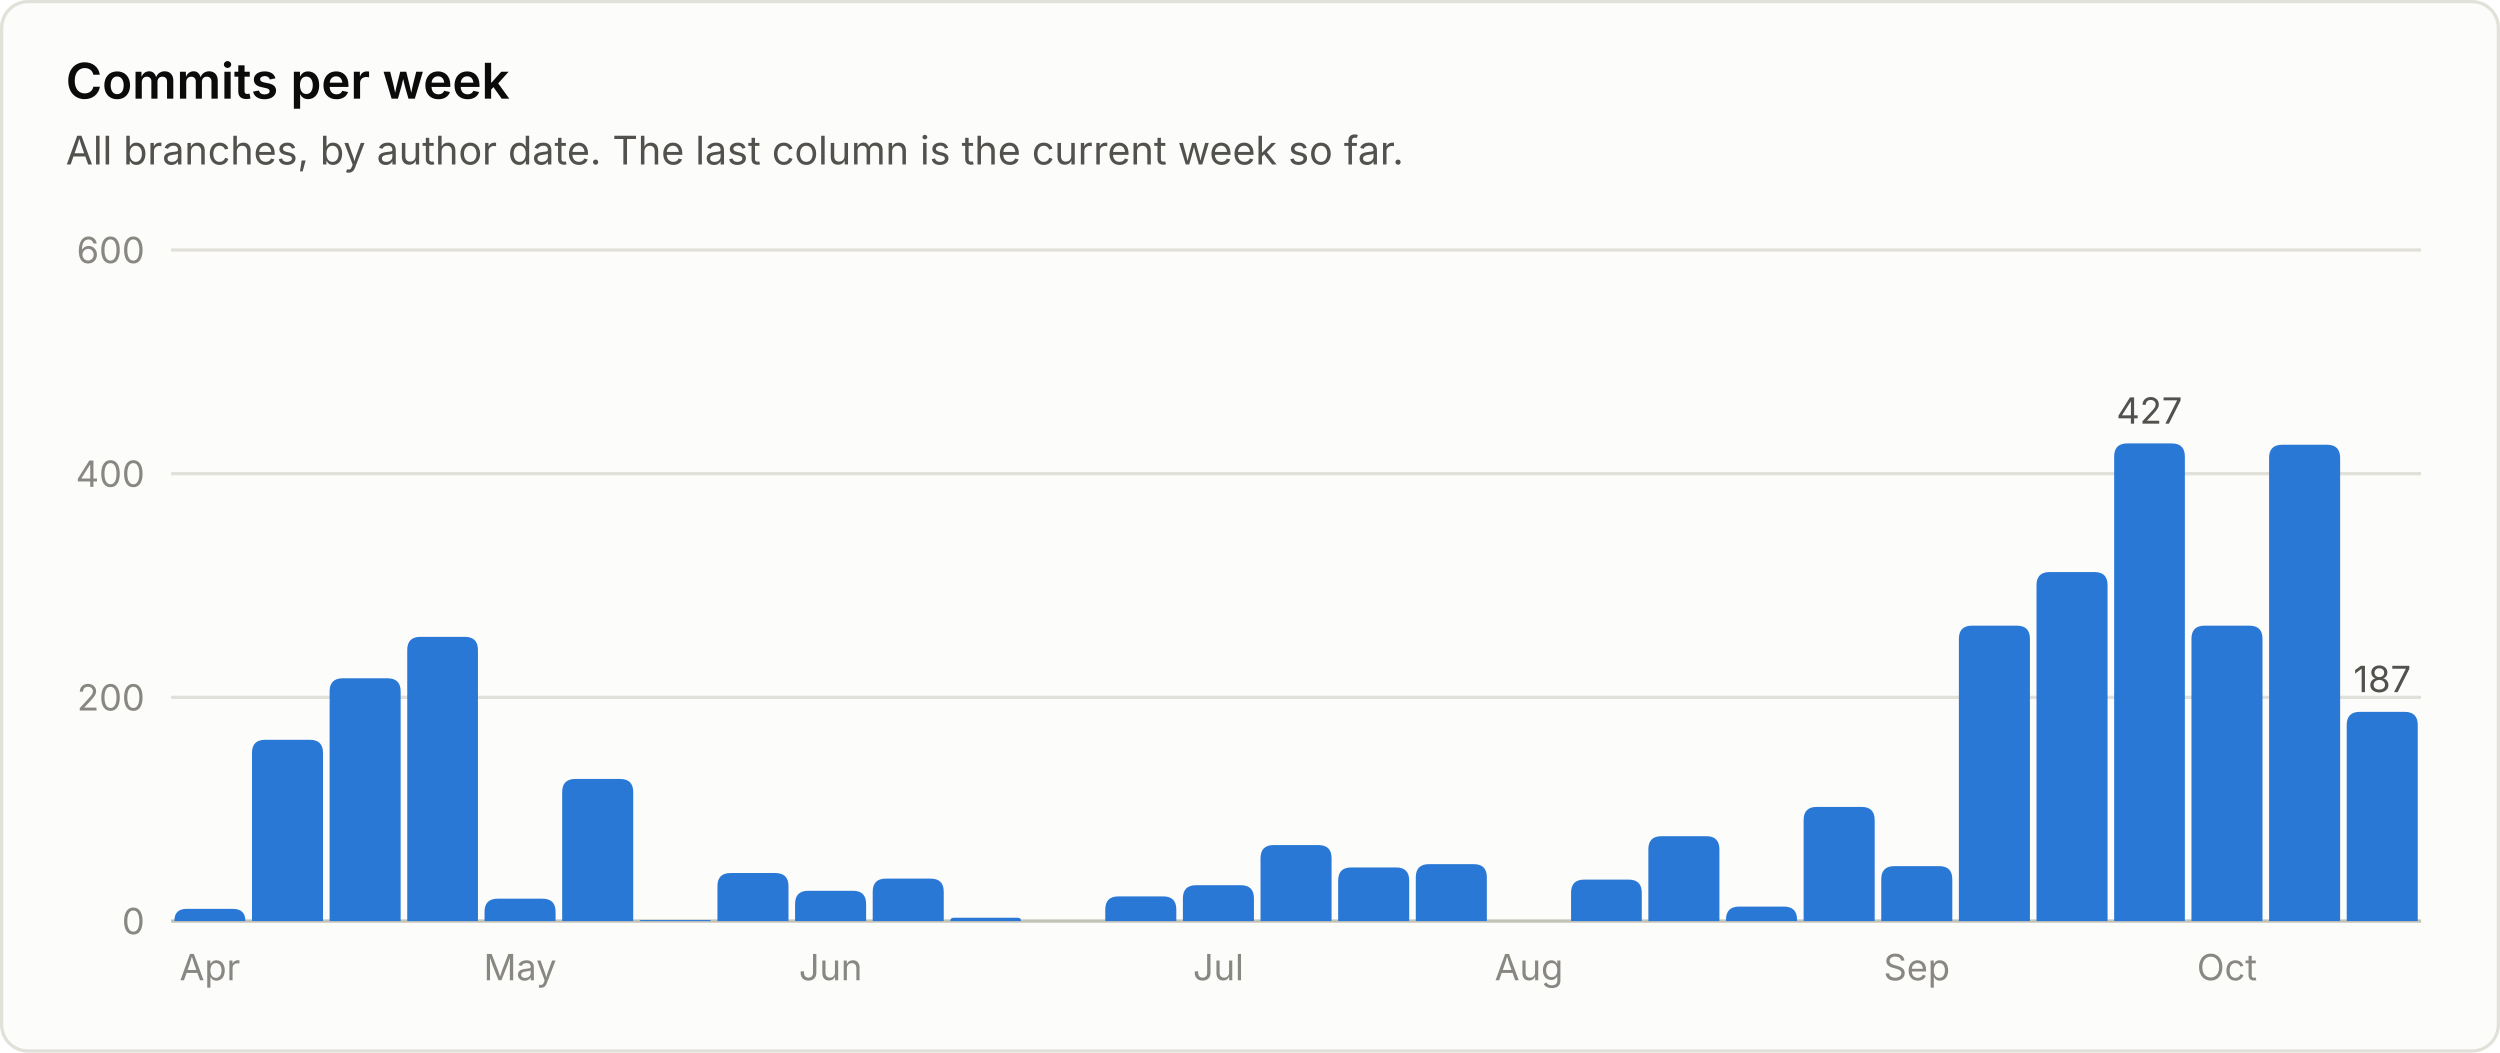
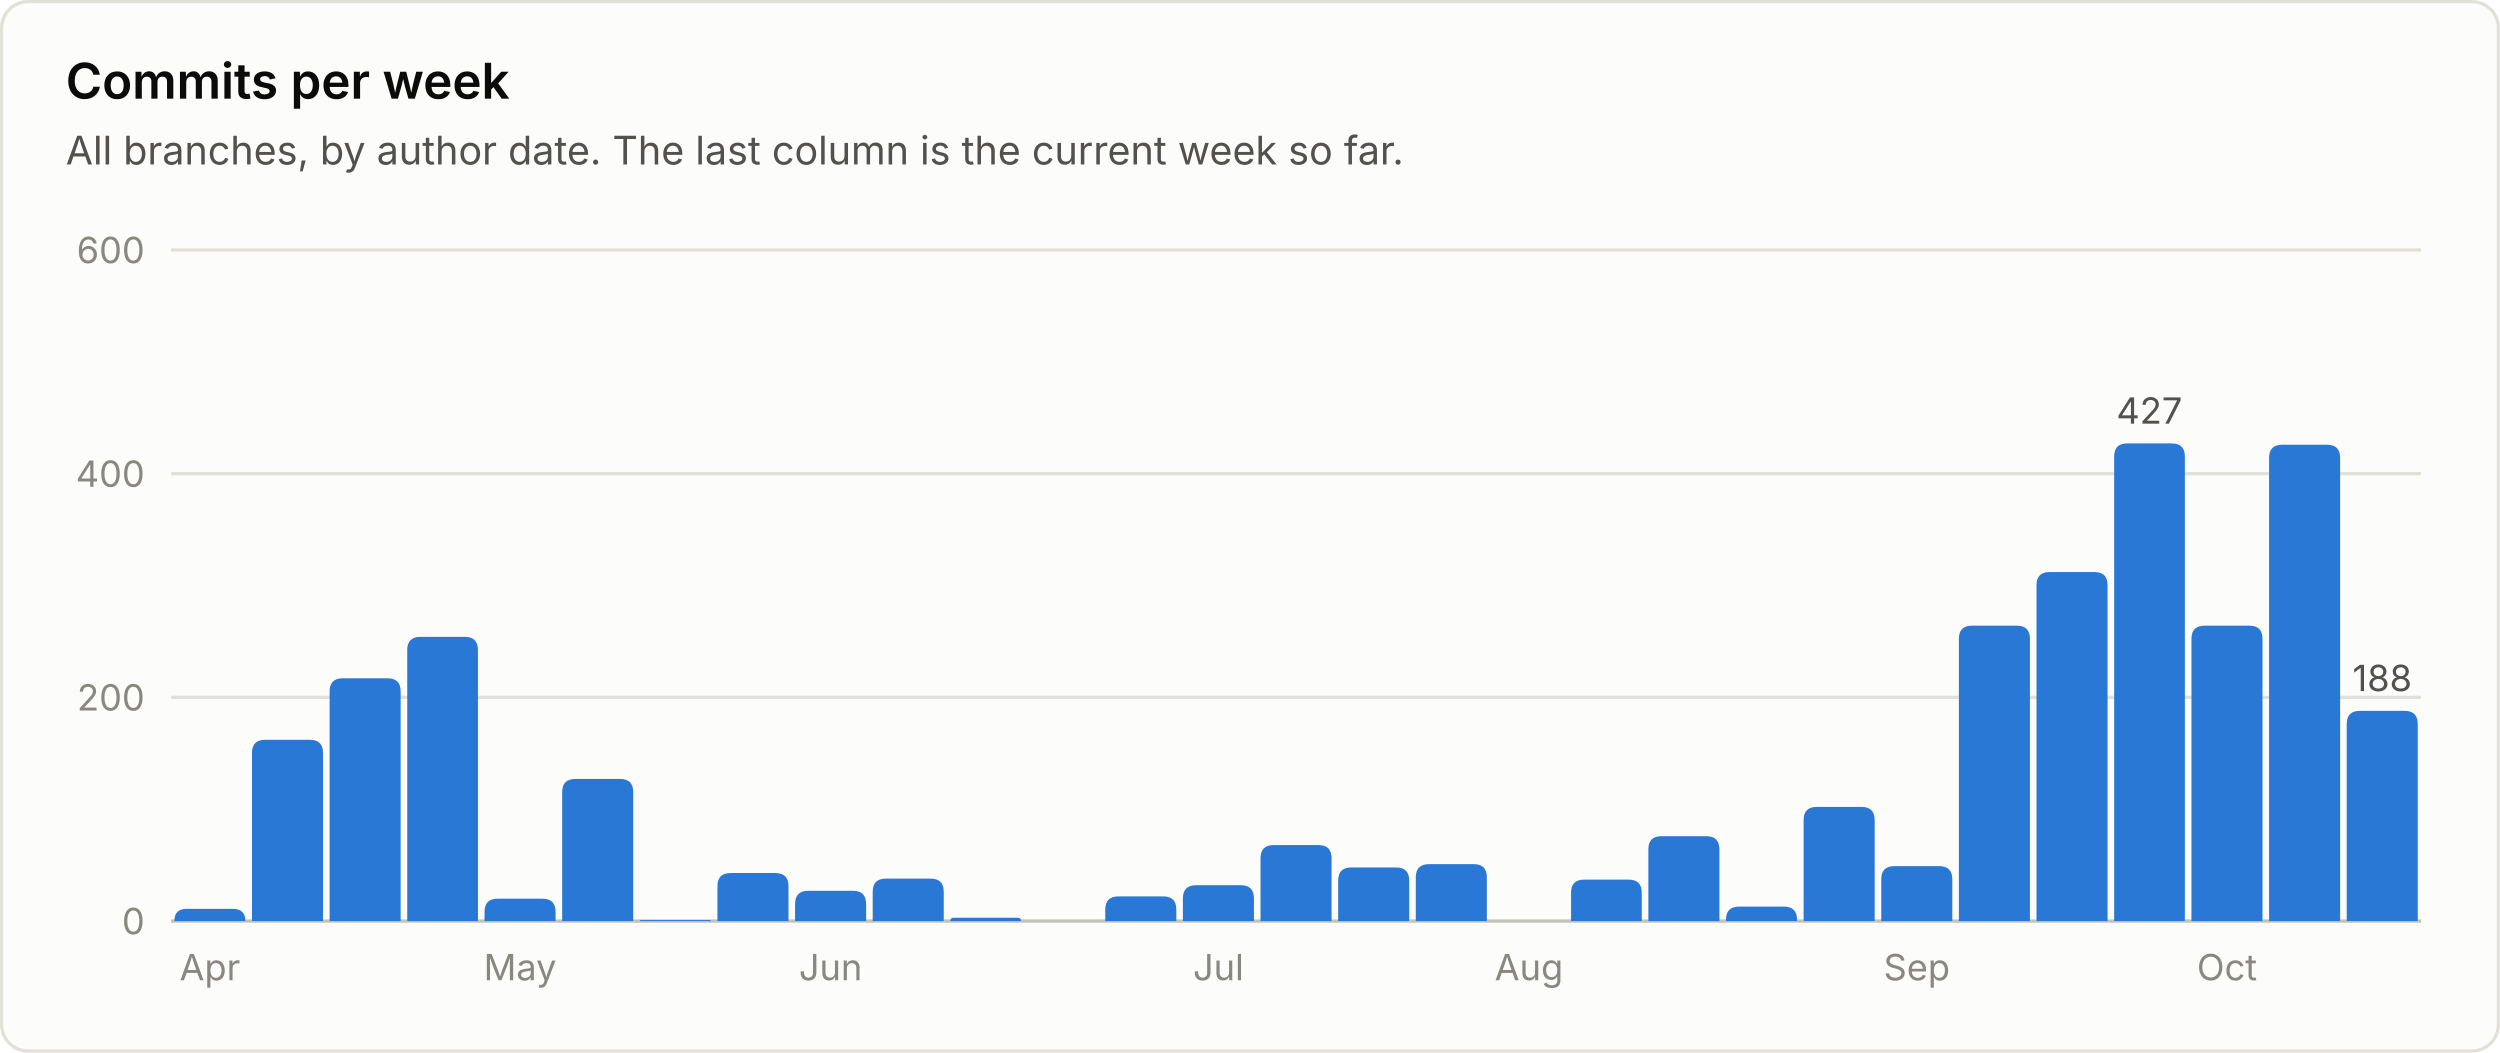
<svg xmlns="http://www.w3.org/2000/svg" viewBox="0 0 760 320" width="760" height="320" role="img" font-family="system-ui, -apple-system, 'Segoe UI', sans-serif">
  <rect x="0.5" y="0.5" width="759" height="319" rx="8" fill="#fcfcfb" stroke="#e1e0d9" />
  <text x="20.0" y="30.0" fill="#0b0b0b" font-size="15" font-weight="600" text-anchor="start">Commits per week</text>
  <text x="20.0" y="50.0" fill="#52514e" font-size="12" font-weight="400" text-anchor="start">All branches, by author date. The last column is the current week so far.</text>
  <line x1="52" y1="280.0" x2="736" y2="280.0" stroke="#c3c2b7" stroke-width="1" />
  <text x="44.0" y="284.0" fill="#898781" font-size="11" font-weight="400" text-anchor="end">0</text>
  <line x1="52" y1="212.0" x2="736" y2="212.0" stroke="#e1e0d9" stroke-width="1" />
  <text x="44.0" y="216.0" fill="#898781" font-size="11" font-weight="400" text-anchor="end">200</text>
  <line x1="52" y1="144.0" x2="736" y2="144.0" stroke="#e1e0d9" stroke-width="1" />
  <text x="44.0" y="148.0" fill="#898781" font-size="11" font-weight="400" text-anchor="end">400</text>
  <line x1="52" y1="76.0" x2="736" y2="76.0" stroke="#e1e0d9" stroke-width="1" />
  <text x="44.0" y="80.0" fill="#898781" font-size="11" font-weight="400" text-anchor="end">600</text>
  <path d="M53.0 280.0 V280.0 Q53.0 276.3 56.7 276.3 H70.8 Q74.6 276.3 74.6 280.0 V280.0 Z" fill="#2a78d6" />
  <text x="63.8" y="298.0" fill="#898781" font-size="11" font-weight="400" text-anchor="middle">Apr</text>
  <path d="M76.6 280.0 V228.9 Q76.6 224.9 80.6 224.9 H94.2 Q98.2 224.9 98.2 228.9 V280.0 Z" fill="#2a78d6" />
  <path d="M100.2 280.0 V210.2 Q100.2 206.2 104.2 206.2 H117.8 Q121.8 206.2 121.8 210.2 V280.0 Z" fill="#2a78d6" />
  <path d="M123.8 280.0 V197.6 Q123.8 193.6 127.8 193.6 H141.3 Q145.3 193.6 145.3 197.6 V280.0 Z" fill="#2a78d6" />
  <path d="M147.3 280.0 V277.2 Q147.3 273.2 151.3 273.2 H164.9 Q168.9 273.2 168.9 277.2 V280.0 Z" fill="#2a78d6" />
  <text x="158.1" y="298.0" fill="#898781" font-size="11" font-weight="400" text-anchor="middle">May</text>
  <path d="M170.9 280.0 V240.8 Q170.9 236.8 174.9 236.8 H188.5 Q192.5 236.8 192.5 240.8 V280.0 Z" fill="#2a78d6" />
  <path d="M194.5 280.0 V280.0 Q194.5 279.7 194.9 279.7 H215.8 Q216.1 279.7 216.1 280.0 V280.0 Z" fill="#2a78d6" />
  <path d="M218.1 280.0 V269.4 Q218.1 265.4 222.1 265.4 H235.7 Q239.7 265.4 239.7 269.4 V280.0 Z" fill="#2a78d6" />
  <path d="M241.7 280.0 V274.8 Q241.7 270.8 245.7 270.8 H259.3 Q263.3 270.8 263.3 274.8 V280.0 Z" fill="#2a78d6" />
  <text x="252.5" y="298.0" fill="#898781" font-size="11" font-weight="400" text-anchor="middle">Jun</text>
  <path d="M265.3 280.0 V271.1 Q265.3 267.1 269.3 267.1 H282.9 Q286.9 267.1 286.9 271.1 V280.0 Z" fill="#2a78d6" />
  <path d="M288.9 280.0 V280.0 Q288.9 279.0 289.9 279.0 H309.4 Q310.4 279.0 310.4 280.0 V280.0 Z" fill="#2a78d6" />
  <path d="M336.0 280.0 V276.5 Q336.0 272.5 340.0 272.5 H353.6 Q357.6 272.5 357.6 276.5 V280.0 Z" fill="#2a78d6" />
  <path d="M359.6 280.0 V273.1 Q359.6 269.1 363.6 269.1 H377.2 Q381.2 269.1 381.2 273.1 V280.0 Z" fill="#2a78d6" />
  <text x="370.4" y="298.0" fill="#898781" font-size="11" font-weight="400" text-anchor="middle">Jul</text>
  <path d="M383.2 280.0 V260.9 Q383.2 256.9 387.2 256.9 H400.8 Q404.8 256.9 404.8 260.9 V280.0 Z" fill="#2a78d6" />
  <path d="M406.8 280.0 V267.7 Q406.8 263.7 410.8 263.7 H424.4 Q428.4 263.7 428.4 267.7 V280.0 Z" fill="#2a78d6" />
  <path d="M430.4 280.0 V266.7 Q430.4 262.7 434.4 262.7 H448.0 Q452.0 262.7 452.0 266.7 V280.0 Z" fill="#2a78d6" />
  <text x="464.8" y="298.0" fill="#898781" font-size="11" font-weight="400" text-anchor="middle">Aug</text>
  <path d="M477.6 280.0 V271.4 Q477.6 267.4 481.6 267.4 H495.1 Q499.1 267.4 499.1 271.4 V280.0 Z" fill="#2a78d6" />
  <path d="M501.1 280.0 V258.2 Q501.1 254.2 505.1 254.2 H518.7 Q522.7 254.2 522.7 258.2 V280.0 Z" fill="#2a78d6" />
  <path d="M524.7 280.0 V279.6 Q524.7 275.6 528.7 275.6 H542.3 Q546.3 275.6 546.3 279.6 V280.0 Z" fill="#2a78d6" />
  <path d="M548.3 280.0 V249.3 Q548.3 245.3 552.3 245.3 H565.9 Q569.9 245.3 569.9 249.3 V280.0 Z" fill="#2a78d6" />
  <path d="M571.9 280.0 V267.3 Q571.9 263.3 575.9 263.3 H589.5 Q593.5 263.3 593.5 267.3 V280.0 Z" fill="#2a78d6" />
  <text x="582.7" y="298.0" fill="#898781" font-size="11" font-weight="400" text-anchor="middle">Sep</text>
  <path d="M595.5 280.0 V194.2 Q595.5 190.2 599.5 190.2 H613.1 Q617.1 190.2 617.1 194.2 V280.0 Z" fill="#2a78d6" />
  <path d="M619.1 280.0 V177.9 Q619.1 173.9 623.1 173.9 H636.7 Q640.7 173.9 640.7 177.9 V280.0 Z" fill="#2a78d6" />
  <path d="M642.7 280.0 V138.8 Q642.7 134.8 646.7 134.8 H660.2 Q664.2 134.8 664.2 138.8 V280.0 Z" fill="#2a78d6" />
  <text x="653.4" y="128.8" fill="#52514e" font-size="11" font-weight="400" text-anchor="middle">427</text>
  <path d="M666.2 280.0 V194.2 Q666.2 190.2 670.2 190.2 H683.8 Q687.8 190.2 687.8 194.2 V280.0 Z" fill="#2a78d6" />
  <text x="677.0" y="298.0" fill="#898781" font-size="11" font-weight="400" text-anchor="middle">Oct</text>
  <path d="M689.8 280.0 V139.2 Q689.8 135.2 693.8 135.2 H707.4 Q711.4 135.2 711.4 139.2 V280.0 Z" fill="#2a78d6" />
-   <path d="M713.4 280.0 V220.4 Q713.4 216.4 717.4 216.4 H731.0 Q735.0 216.4 735.0 220.4 V280.0 Z" fill="#2a78d6" />
-   <text x="724.2" y="210.4" fill="#52514e" font-size="11" font-weight="400" text-anchor="middle">187</text>
+   <path d="M713.4 280.0 V220.1 Q713.4 216.1 717.4 216.1 H731.0 Q735.0 216.1 735.0 220.1 V280.0 Z" fill="#2a78d6" />
+   <text x="724.2" y="210.1" fill="#52514e" font-size="11" font-weight="400" text-anchor="middle">188</text>
</svg>
